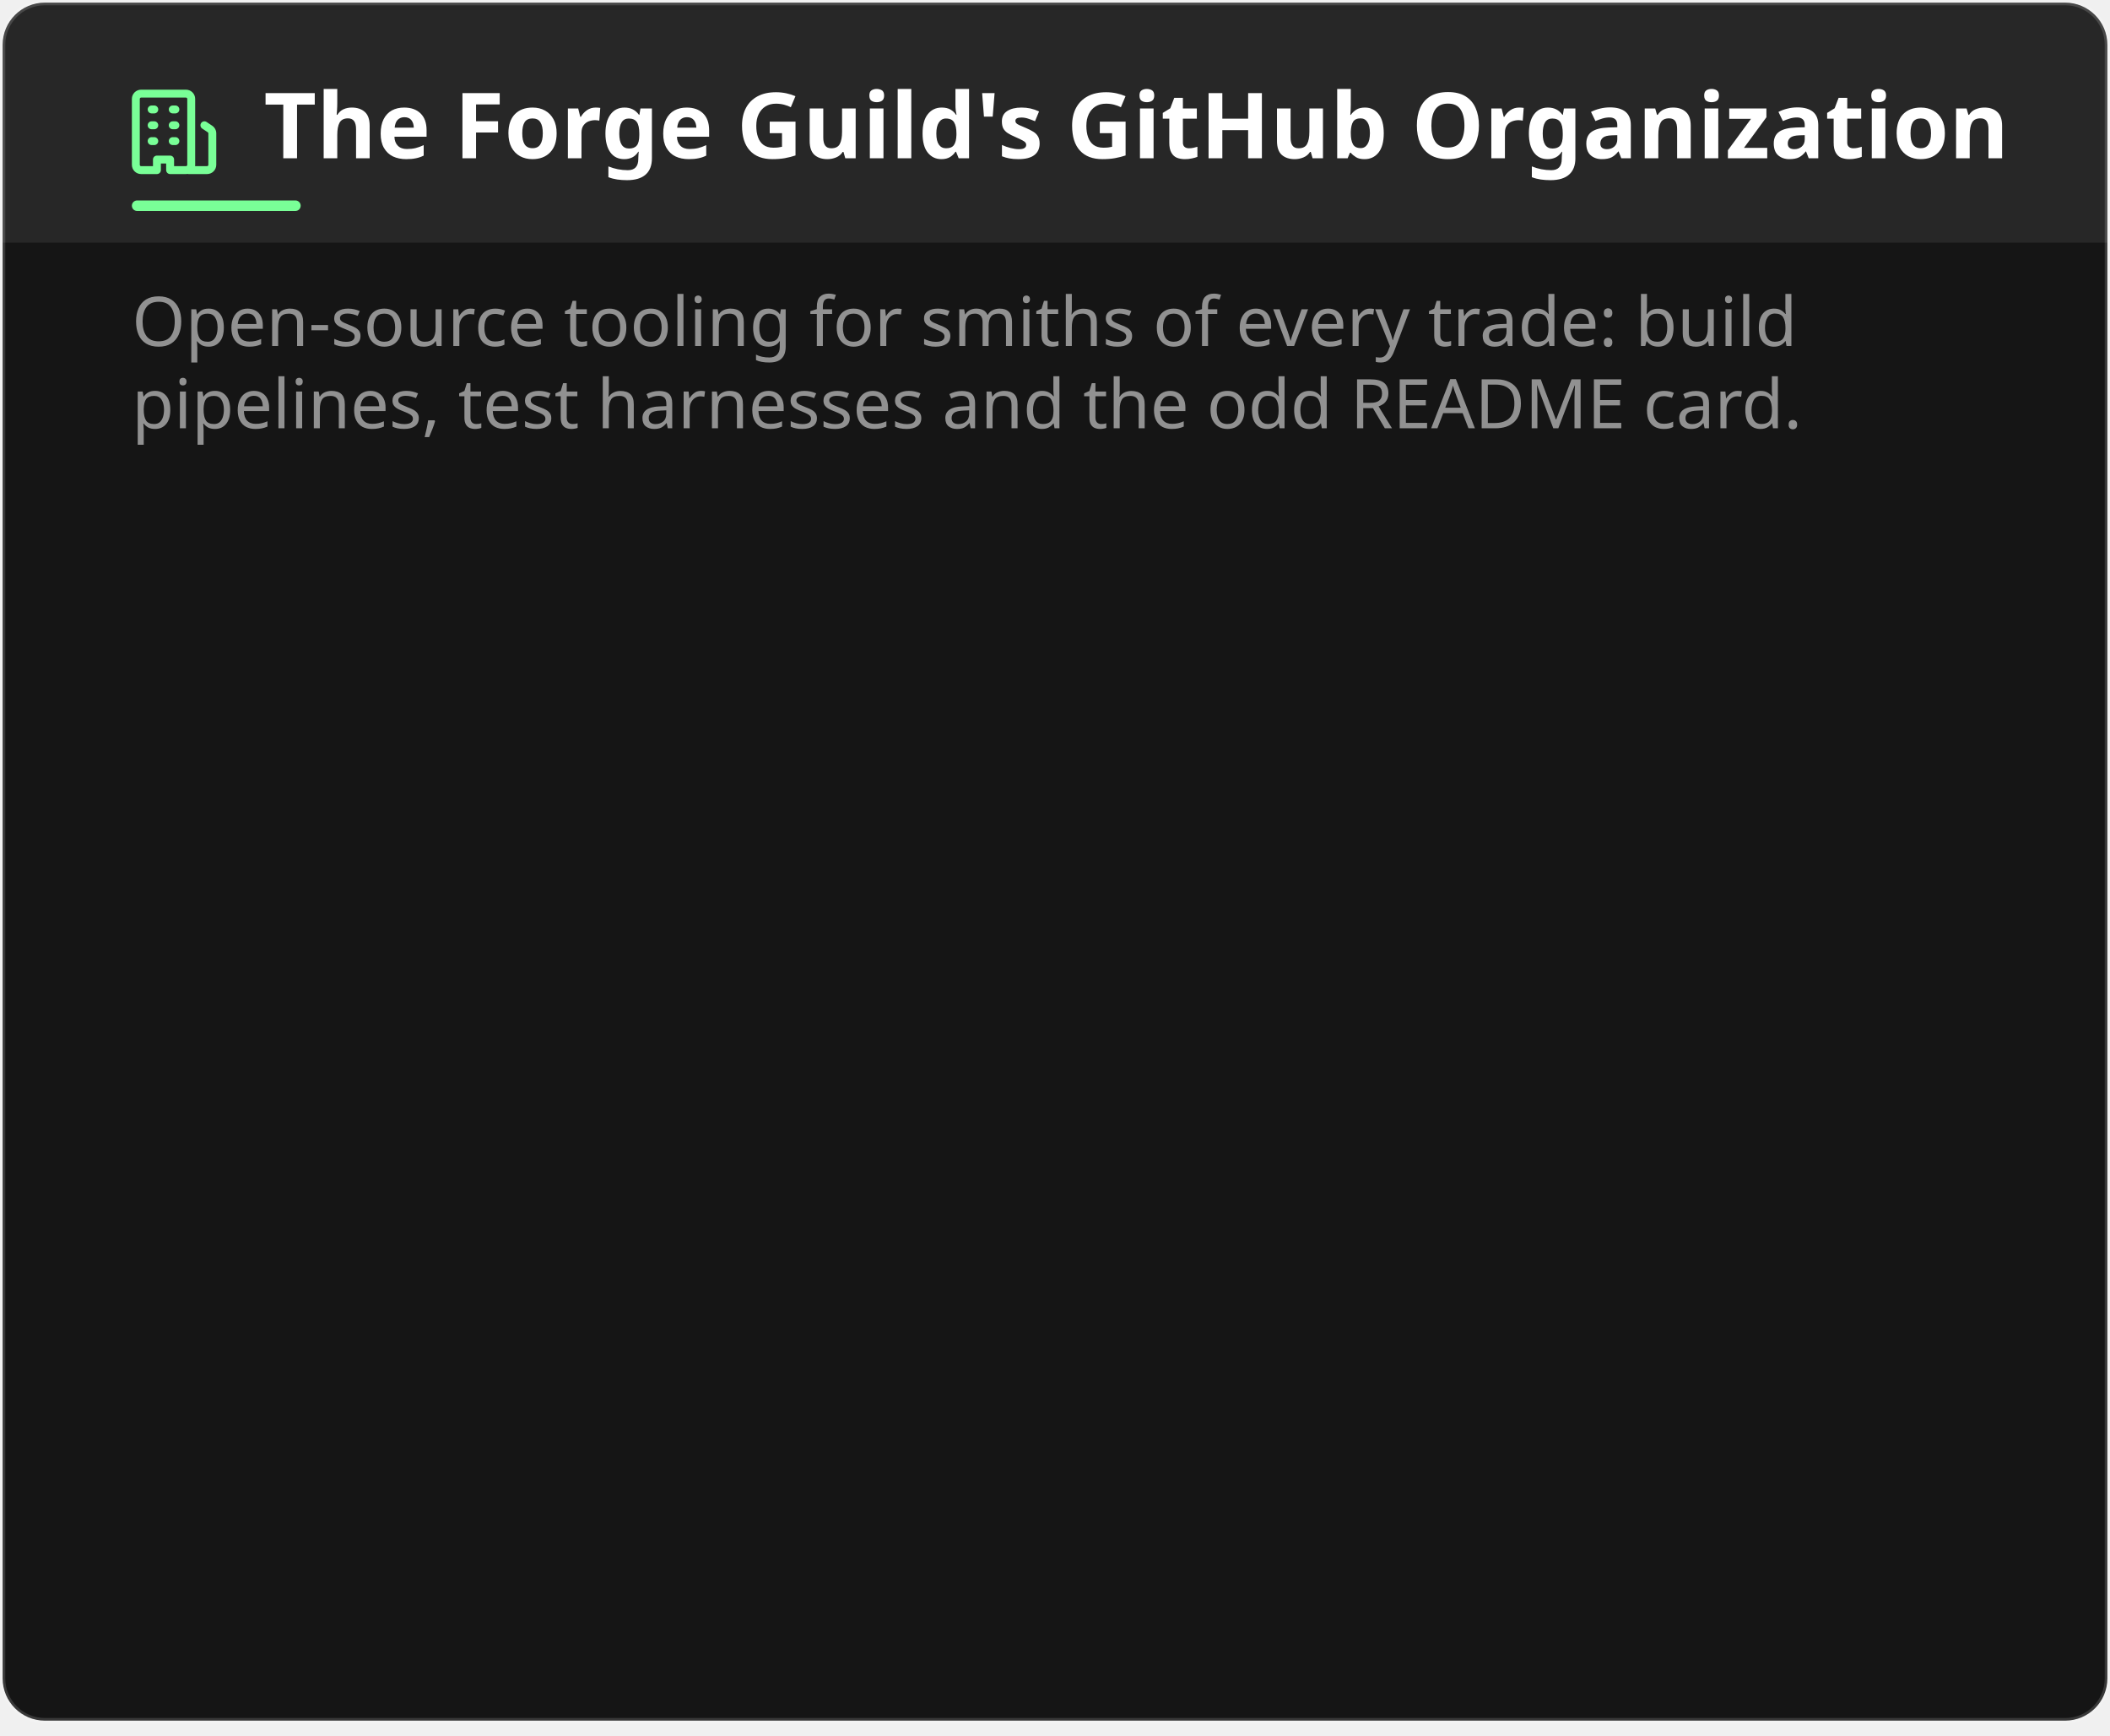
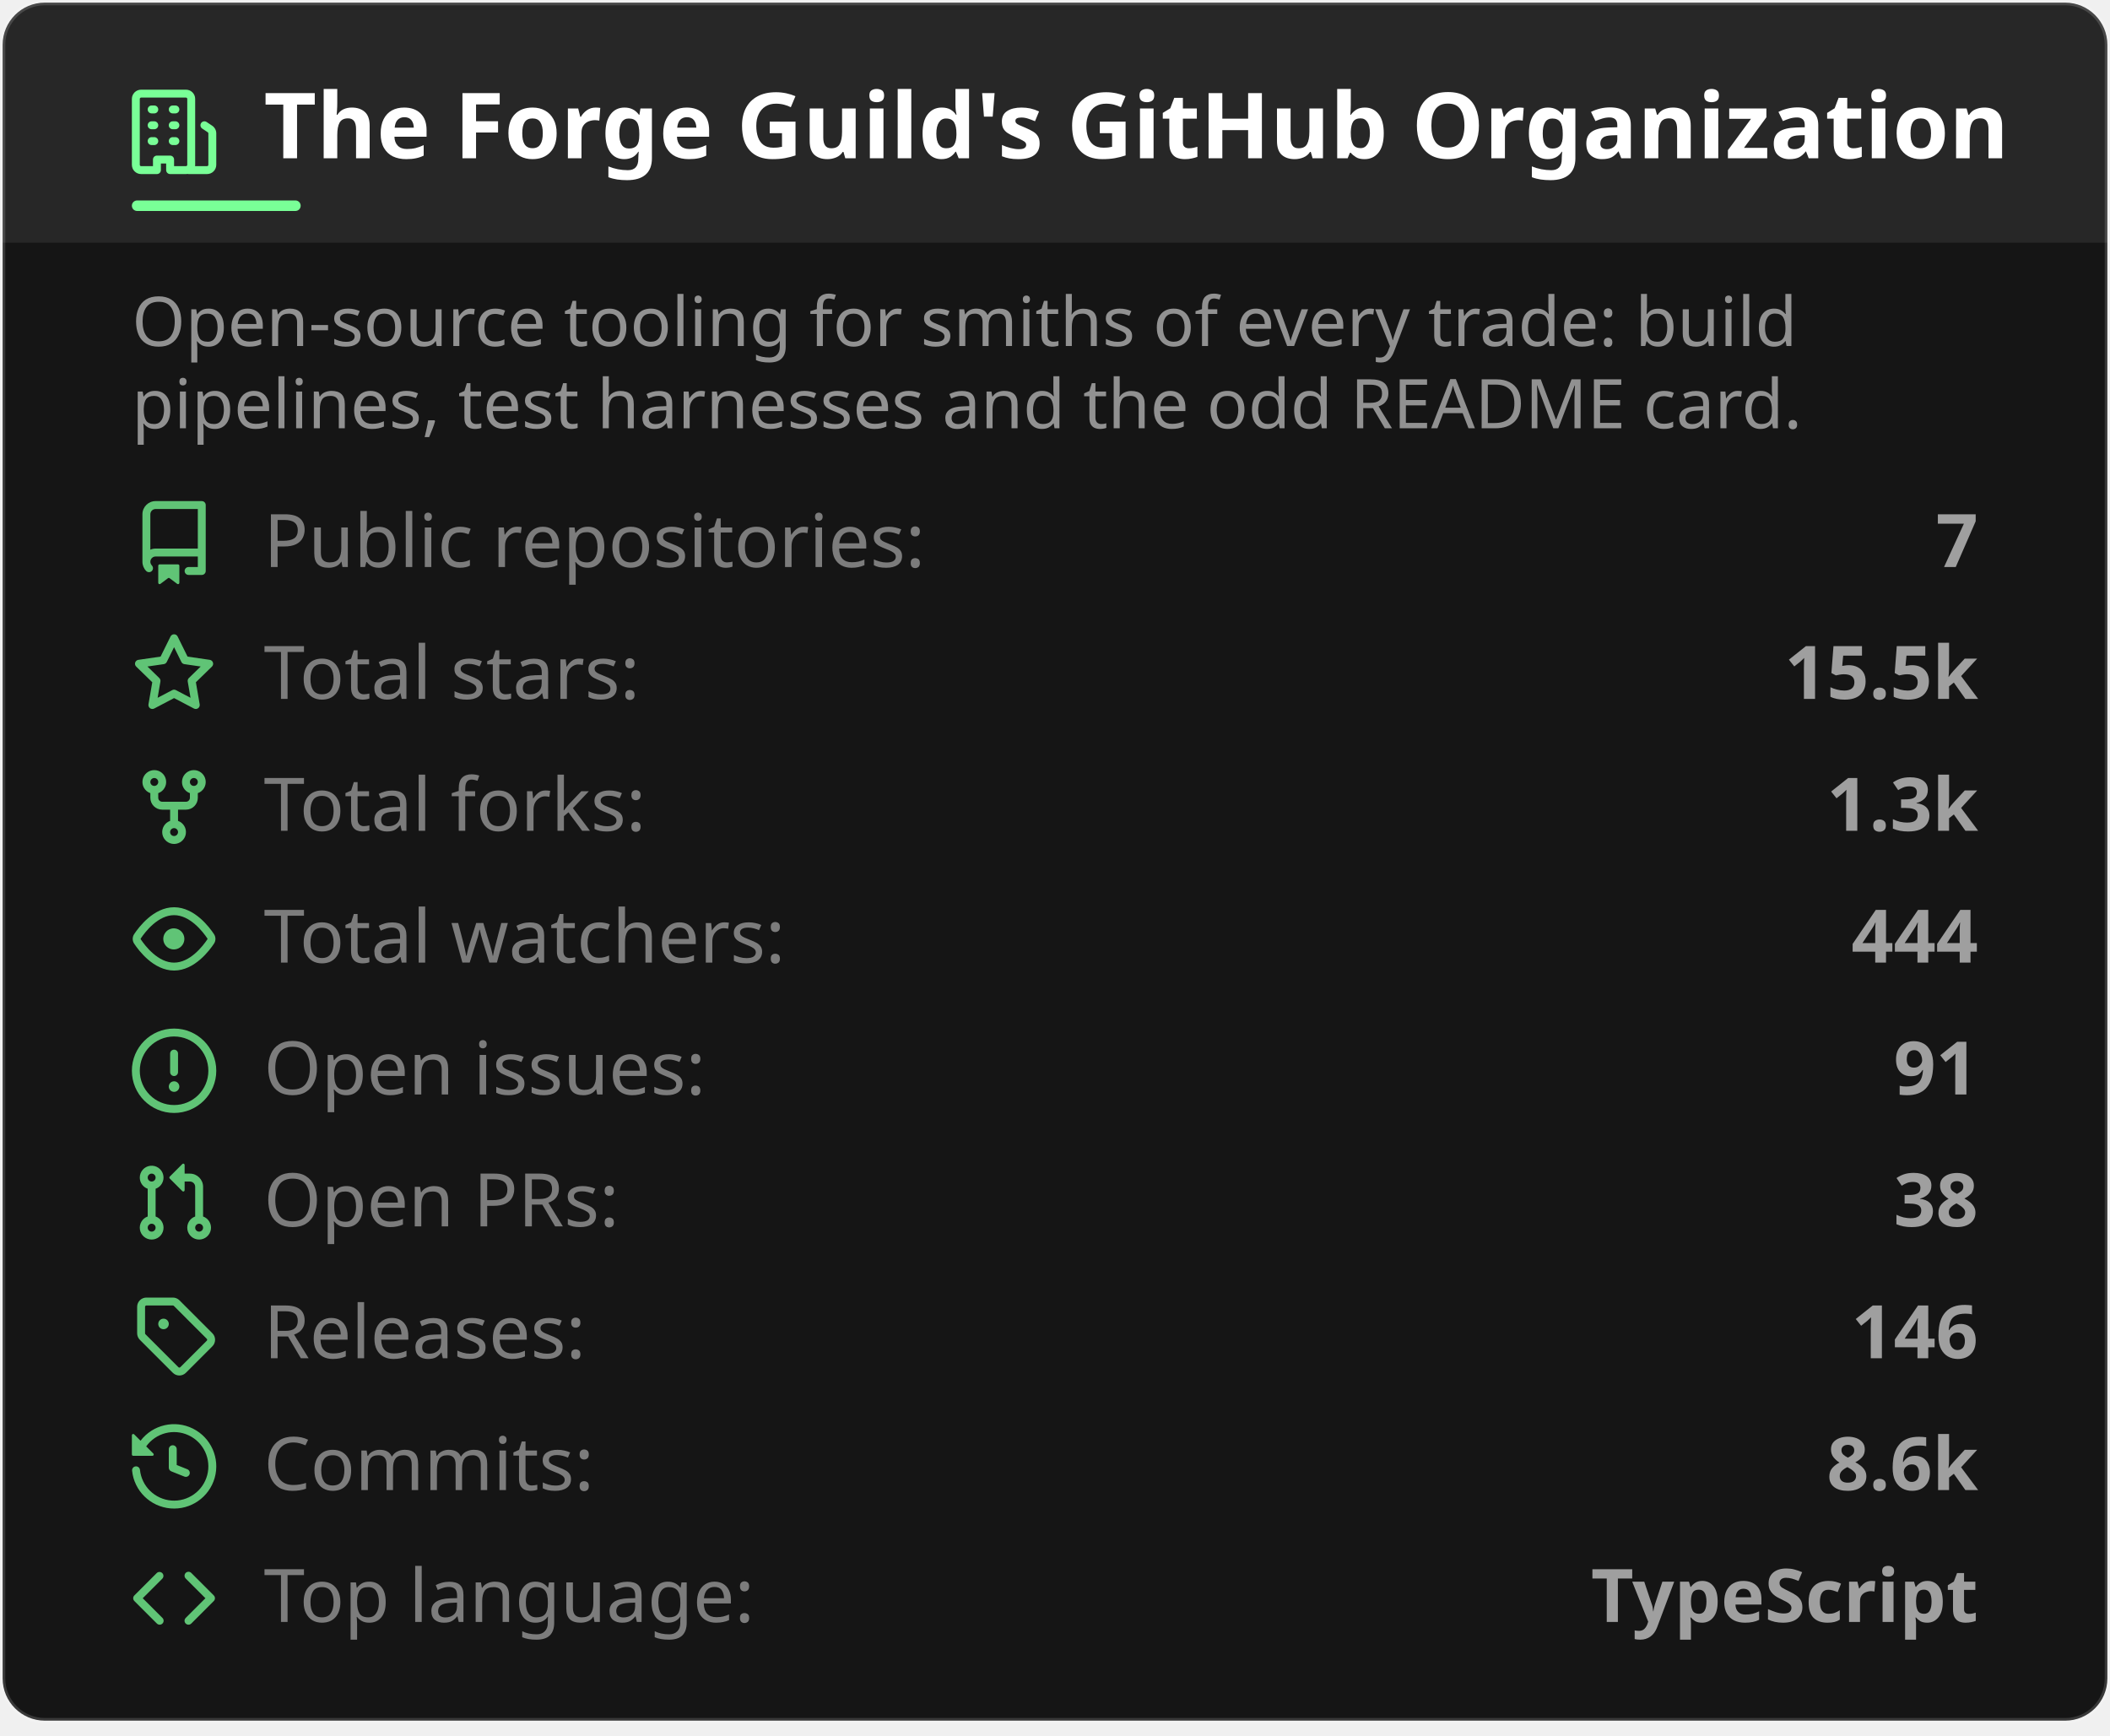
<svg xmlns="http://www.w3.org/2000/svg" width="400" height="329" viewBox="0 0 400 329" fill="none" role="img" aria-labelledby="title-id desc-id">
  <style>
    .header {
      font: 600 18px 'Segoe UI', Ubuntu, "Helvetica Neue", Sans-Serif;
      fill: #fff;
-       animation: fadeInAnimation 0.8s ease-in-out forwards;
+       animation: fadeInAnimation 0.8s ease-in-out backwards;
    }
    /* The icon reads against the title rather than with it, so it keeps its own color. */
    .title-icon {
      fill: #79ff97;
-       animation: fadeInAnimation 0.8s ease-in-out forwards;
+       animation: fadeInAnimation 0.8s ease-in-out backwards;
    }
    .title-accent {
      fill: #79ff97;
-       animation: fadeInAnimation 0.8s ease-in-out forwards;
+       animation: fadeInAnimation 0.8s ease-in-out backwards;
    }
    .title-band {
      fill: #fff;
      opacity: 0.08;
    }
    .header {
      font-size: 17.3px;
    }
    @supports(-moz-appearance: auto) {
      /* Selector detects Firefox */
      .header {
        font-size: 14.8px;
      }
    }
    .stat {
      font: 400 14px 'Segoe UI', Ubuntu, "Helvetica Neue", Sans-Serif;
      fill: #9f9f9f;
      font-variant-numeric: tabular-nums;
    }
    .description {
      font: 400 13px 'Segoe UI', Ubuntu, "Helvetica Neue", Sans-Serif;
      fill: #9f9f9f;
      opacity: 0.9;
    }
    .stagger {
-       opacity: 0;
-       animation: fadeInAnimation 0.3s ease-in-out forwards;
+       animation: fadeInAnimation 0.3s ease-in-out backwards;
    }
    .not_bold {
      font-weight: 400;
      opacity: 0.75;
    }
    .bold {
      font-weight: 600;
    }
    .icon {
      fill: #79ff97;
      opacity: 0.75;
      display: block;
    }
    /* Animations */
    @keyframes scaleInAnimation {
      from {
        transform: translate(-5px, 5px) scale(0);
      }
      to {
        transform: translate(-5px, 5px) scale(1);
      }
    }
    @keyframes fadeInAnimation {
      from {
        opacity: 0;
      }
      to {
        opacity: 1;
      }
    }
    @media (prefers-reduced-motion: reduce) {
      * {
        animation-duration: 0s !important;
        animation-delay: 0s !important;
      }
    }
  </style>
  <rect data-testid="card-bg" class="card-bg" x="0.5" y="0.5" rx="8" height="99%" stroke="#ffffff26" width="399" fill="#151515" stroke-opacity="1" />
  <path data-testid="title-band" class="title-band" d="M0.5 8.5a8 8 0 0 1 8 -8h383a8 8 0 0 1 8 8v37.5h-399z" />
  <g data-testid="card-title" transform="translate(25, 30)">
    <g>
      <svg class="title-icon" x="0" y="-13" viewBox="0 0 16 16" version="1.1" width="16" height="16">
        <path d="M1.75 16A1.75 1.75 0 0 1 0 14.25V1.75C0 .784.784 0 1.75 0h8.5C11.216 0 12 .784 12 1.75v12.5c0 .085-.006.168-.018.25h2.268a.25.25 0 0 0 .25-.25V8.285a.25.25 0 0 0-.111-.208l-1.055-.703a.749.749 0 1 1 .832-1.248l1.055.703c.487.325.779.871.779 1.456v5.965A1.75 1.75 0 0 1 14.25 16h-3.5a.766.766 0 0 1-.197-.026c-.099.017-.2.026-.303.026h-3a.75.75 0 0 1-.75-.75V14h-1v1.25a.75.75 0 0 1-.75.75Zm-.25-1.75c0 .138.112.25.25.25H4v-1.25a.75.75 0 0 1 .75-.75h2.5a.75.75 0 0 1 .75.75v1.25h2.25a.25.25 0 0 0 .25-.25V1.75a.25.25 0 0 0-.25-.25h-8.5a.25.25 0 0 0-.25.25ZM3.75 6h.5a.75.75 0 0 1 0 1.5h-.5a.75.75 0 0 1 0-1.5ZM3 3.75A.75.75 0 0 1 3.75 3h.5a.75.75 0 0 1 0 1.5h-.5A.75.75 0 0 1 3 3.75Zm4 3A.75.75 0 0 1 7.75 6h.5a.75.75 0 0 1 0 1.5h-.5A.75.75 0 0 1 7 6.75ZM7.75 3h.5a.75.75 0 0 1 0 1.5h-.5a.75.75 0 0 1 0-1.5ZM3 9.75A.75.75 0 0 1 3.75 9h.5a.75.75 0 0 1 0 1.5h-.5A.75.75 0 0 1 3 9.75ZM7.75 9h.5a.75.75 0 0 1 0 1.5h-.5a.75.75 0 0 1 0-1.5Z" />
      </svg>
    </g>
    <g transform="translate(25, 0)">
      <text x="0" y="0" class="header" data-testid="header">The Forge Guild's GitHub Organization</text>
    </g>
    <rect data-testid="title-accent" class="title-accent" x="0" y="8" width="32" height="2" rx="1" />
  </g>
  <g data-testid="main-card-body" transform="translate(0, 55)">
    <text class="description" data-testid="description" x="25" y="-5">
      <tspan dy="1.2em" x="25">Open-source tooling for smiths of every trade: build</tspan>
      <tspan dy="1.2em" x="25">pipelines, test harnesses and the odd README card.</tspan>
    </text>
    <g transform="translate(0, 40)">
      <g>
        <g class="stagger" style="animation-delay: 120ms" transform="translate(25, 0)">
          <svg data-testid="icon" class="icon" viewBox="0 0 16 16" version="1.1" width="16" height="16">
            <path fill-rule="evenodd" d="M2 2.5A2.5 2.5 0 014.5 0h8.75a.75.75 0 01.75.75v12.5a.75.75 0 01-.75.75h-2.5a.75.75 0 110-1.5h1.75v-2h-8a1 1 0 00-.714 1.7.75.75 0 01-1.072 1.05A2.495 2.495 0 012 11.5v-9zm10.5-1V9h-8c-.356 0-.694.074-1 .208V2.5a1 1 0 011-1h8zM5 12.25v3.25a.25.25 0 00.4.2l1.45-1.087a.25.25 0 01.3 0L8.6 15.7a.25.25 0 00.4-.2v-3.25a.25.25 0 00-.25-.25h-3.5a.25.25 0 00-.25.25z" />
          </svg>
          <text class="stat not_bold" x="25" y="12.5">Public repositories:</text>
          <text class="stat bold" x="350" text-anchor="end" y="12.5" data-testid="repos">7</text>
        </g>
      </g>
      <g transform="translate(0, 25)">
        <g class="stagger" style="animation-delay: 160ms" transform="translate(25, 0)">
          <svg data-testid="icon" class="icon" viewBox="0 0 16 16" version="1.1" width="16" height="16">
            <path fill-rule="evenodd" d="M8 .25a.75.75 0 01.673.418l1.882 3.815 4.21.612a.75.75 0 01.416 1.279l-3.046 2.97.719 4.192a.75.75 0 01-1.088.791L8 12.347l-3.766 1.98a.75.75 0 01-1.088-.79l.72-4.194L.818 6.374a.75.75 0 01.416-1.28l4.21-.611L7.327.668A.75.75 0 018 .25zm0 2.445L6.615 5.5a.75.75 0 01-.564.41l-3.097.45 2.24 2.184a.75.75 0 01.216.664l-.528 3.084 2.769-1.456a.75.75 0 01.698 0l2.77 1.456-.53-3.084a.75.75 0 01.216-.664l2.24-2.183-3.096-.45a.75.75 0 01-.564-.41L8 2.694v.001z" />
          </svg>
          <text class="stat not_bold" x="25" y="12.5">Total stars:</text>
          <text class="stat bold" x="350" text-anchor="end" y="12.5" data-testid="stars">15.5k</text>
        </g>
      </g>
      <g transform="translate(0, 50)">
        <g class="stagger" style="animation-delay: 200ms" transform="translate(25, 0)">
          <svg data-testid="icon" class="icon" viewBox="0 0 16 16" version="1.1" width="16" height="16">
            <path fill-rule="evenodd" d="M5 3.25a.75.75 0 11-1.5 0 .75.75 0 011.5 0zm0 2.122a2.25 2.25 0 10-1.5 0v.878A2.25 2.25 0 005.75 8.5h1.5v2.128a2.251 2.251 0 101.5 0V8.5h1.5a2.25 2.25 0 002.25-2.25v-.878a2.25 2.25 0 10-1.5 0v.878a.75.75 0 01-.75.75h-4.5A.75.75 0 015 6.25v-.878zm3.75 7.378a.75.75 0 11-1.5 0 .75.75 0 011.5 0zm3-8.75a.75.75 0 100-1.5.75.75 0 000 1.5z" />
          </svg>
          <text class="stat not_bold" x="25" y="12.5">Total forks:</text>
          <text class="stat bold" x="350" text-anchor="end" y="12.5" data-testid="forks">1.3k</text>
        </g>
      </g>
      <g transform="translate(0, 75)">
        <g class="stagger" style="animation-delay: 240ms" transform="translate(25, 0)">
          <svg data-testid="icon" class="icon" viewBox="0 0 16 16" version="1.1" width="16" height="16">
            <path fill-rule="evenodd" d="M8 2c1.981 0 3.671.992 4.933 2.078 1.27 1.091 2.187 2.345 2.637 3.023a1.62 1.62 0 0 1 0 1.798c-.45.678-1.367 1.932-2.637 3.023C11.67 13.008 9.981 14 8 14c-1.981 0-3.671-.992-4.933-2.078C1.797 10.83.88 9.576.43 8.898a1.62 1.62 0 0 1 0-1.798c.45-.677 1.367-1.931 2.637-3.022C4.33 2.992 6.019 2 8 2ZM1.679 7.932a.12.12 0 0 0 0 .136c.411.622 1.241 1.75 2.366 2.717C5.176 11.758 6.527 12.5 8 12.5c1.473 0 2.825-.742 3.955-1.715 1.124-.967 1.954-2.096 2.366-2.717a.12.12 0 0 0 0-.136c-.412-.621-1.242-1.75-2.366-2.717C10.824 4.242 9.473 3.5 8 3.5c-1.473 0-2.825.742-3.955 1.715-1.124.967-1.954 2.096-2.366 2.717ZM8 10a2 2 0 1 1-.001-3.999A2 2 0 0 1 8 10Z" />
          </svg>
          <text class="stat not_bold" x="25" y="12.5">Total watchers:</text>
          <text class="stat bold" x="350" text-anchor="end" y="12.5" data-testid="watchers">444</text>
        </g>
      </g>
      <g transform="translate(0, 100)">
        <g class="stagger" style="animation-delay: 280ms" transform="translate(25, 0)">
          <svg data-testid="icon" class="icon" viewBox="0 0 16 16" version="1.1" width="16" height="16">
            <path fill-rule="evenodd" d="M8 1.5a6.5 6.5 0 100 13 6.5 6.5 0 000-13zM0 8a8 8 0 1116 0A8 8 0 010 8zm9 3a1 1 0 11-2 0 1 1 0 012 0zm-.25-6.25a.75.75 0 00-1.5 0v3.5a.75.75 0 001.5 0v-3.5z" />
          </svg>
          <text class="stat not_bold" x="25" y="12.5">Open issues:</text>
          <text class="stat bold" x="350" text-anchor="end" y="12.5" data-testid="open_issues">91</text>
        </g>
      </g>
      <g transform="translate(0, 125)">
        <g class="stagger" style="animation-delay: 320ms" transform="translate(25, 0)">
          <svg data-testid="icon" class="icon" viewBox="0 0 16 16" version="1.1" width="16" height="16">
            <path fill-rule="evenodd" d="M7.177 3.073L9.573.677A.25.25 0 0110 .854v4.792a.25.25 0 01-.427.177L7.177 3.427a.25.25 0 010-.354zM3.75 2.5a.75.75 0 100 1.5.75.75 0 000-1.5zm-2.25.75a2.25 2.25 0 113 2.122v5.256a2.251 2.251 0 11-1.5 0V5.372A2.25 2.25 0 011.5 3.25zM11 2.5h-1V4h1a1 1 0 011 1v5.628a2.251 2.251 0 101.5 0V5A2.5 2.5 0 0011 2.5zm1 10.25a.75.75 0 111.5 0 .75.75 0 01-1.5 0zM3.75 12a.75.75 0 100 1.5.75.75 0 000-1.5z" />
          </svg>
          <text class="stat not_bold" x="25" y="12.5">Open PRs:</text>
          <text class="stat bold" x="350" text-anchor="end" y="12.5" data-testid="open_prs">38</text>
        </g>
      </g>
      <g transform="translate(0, 150)">
        <g class="stagger" style="animation-delay: 360ms" transform="translate(25, 0)">
          <svg data-testid="icon" class="icon" viewBox="0 0 16 16" version="1.1" width="16" height="16">
            <path d="M1 7.775V2.75C1 1.784 1.784 1 2.75 1h5.025c.464 0 .91.184 1.238.513l6.25 6.25a1.75 1.75 0 0 1 0 2.474l-5.026 5.026a1.75 1.75 0 0 1-2.474 0l-6.25-6.25A1.752 1.752 0 0 1 1 7.775Zm1.5 0c0 .066.026.13.073.177l6.25 6.25a.25.25 0 0 0 .354 0l5.025-5.025a.25.25 0 0 0 0-.354l-6.25-6.25a.25.25 0 0 0-.177-.073H2.75a.25.25 0 0 0-.25.25ZM6 5a1 1 0 1 1 0 2 1 1 0 0 1 0-2Z" />
          </svg>
          <text class="stat not_bold" x="25" y="12.5">Releases:</text>
          <text class="stat bold" x="350" text-anchor="end" y="12.5" data-testid="releases">146</text>
        </g>
      </g>
      <g transform="translate(0, 175)">
        <g class="stagger" style="animation-delay: 400ms" transform="translate(25, 0)">
          <svg data-testid="icon" class="icon" viewBox="0 0 16 16" version="1.1" width="16" height="16">
            <path fill-rule="evenodd" d="M1.643 3.143L.427 1.927A.25.25 0 000 2.104V5.75c0 .138.112.25.25.25h3.646a.25.25 0 00.177-.427L2.715 4.215a6.5 6.5 0 11-1.18 4.458.75.75 0 10-1.493.154 8.001 8.001 0 101.6-5.684zM7.75 4a.75.75 0 01.75.75v2.992l2.028.812a.75.75 0 01-.557 1.392l-2.5-1A.75.75 0 017 8.25v-3.5A.75.75 0 017.75 4z" />
          </svg>
          <text class="stat not_bold" x="25" y="12.5">Commits:</text>
          <text class="stat bold" x="350" text-anchor="end" y="12.5" data-testid="commits">8.6k</text>
        </g>
      </g>
      <g transform="translate(0, 200)">
        <g class="stagger" style="animation-delay: 440ms" transform="translate(25, 0)">
          <svg data-testid="icon" class="icon" viewBox="0 0 16 16" version="1.1" width="16" height="16">
            <path d="M4.72 3.22a.75.75 0 0 1 1.06 1.06L2.06 8l3.72 3.72a.75.75 0 1 1-1.06 1.06L.47 8.53a.75.75 0 0 1 0-1.06Zm6.56 0a.75.75 0 1 0-1.06 1.06L13.94 8l-3.72 3.72a.75.75 0 1 0 1.06 1.06l4.25-4.25a.75.75 0 0 0 0-1.06Z" />
          </svg>
          <text class="stat not_bold" x="25" y="12.5">Top language:</text>
          <text class="stat bold" x="350" text-anchor="end" y="12.5" data-testid="top_language">TypeScript</text>
        </g>
      </g>
    </g>
  </g>
</svg>
